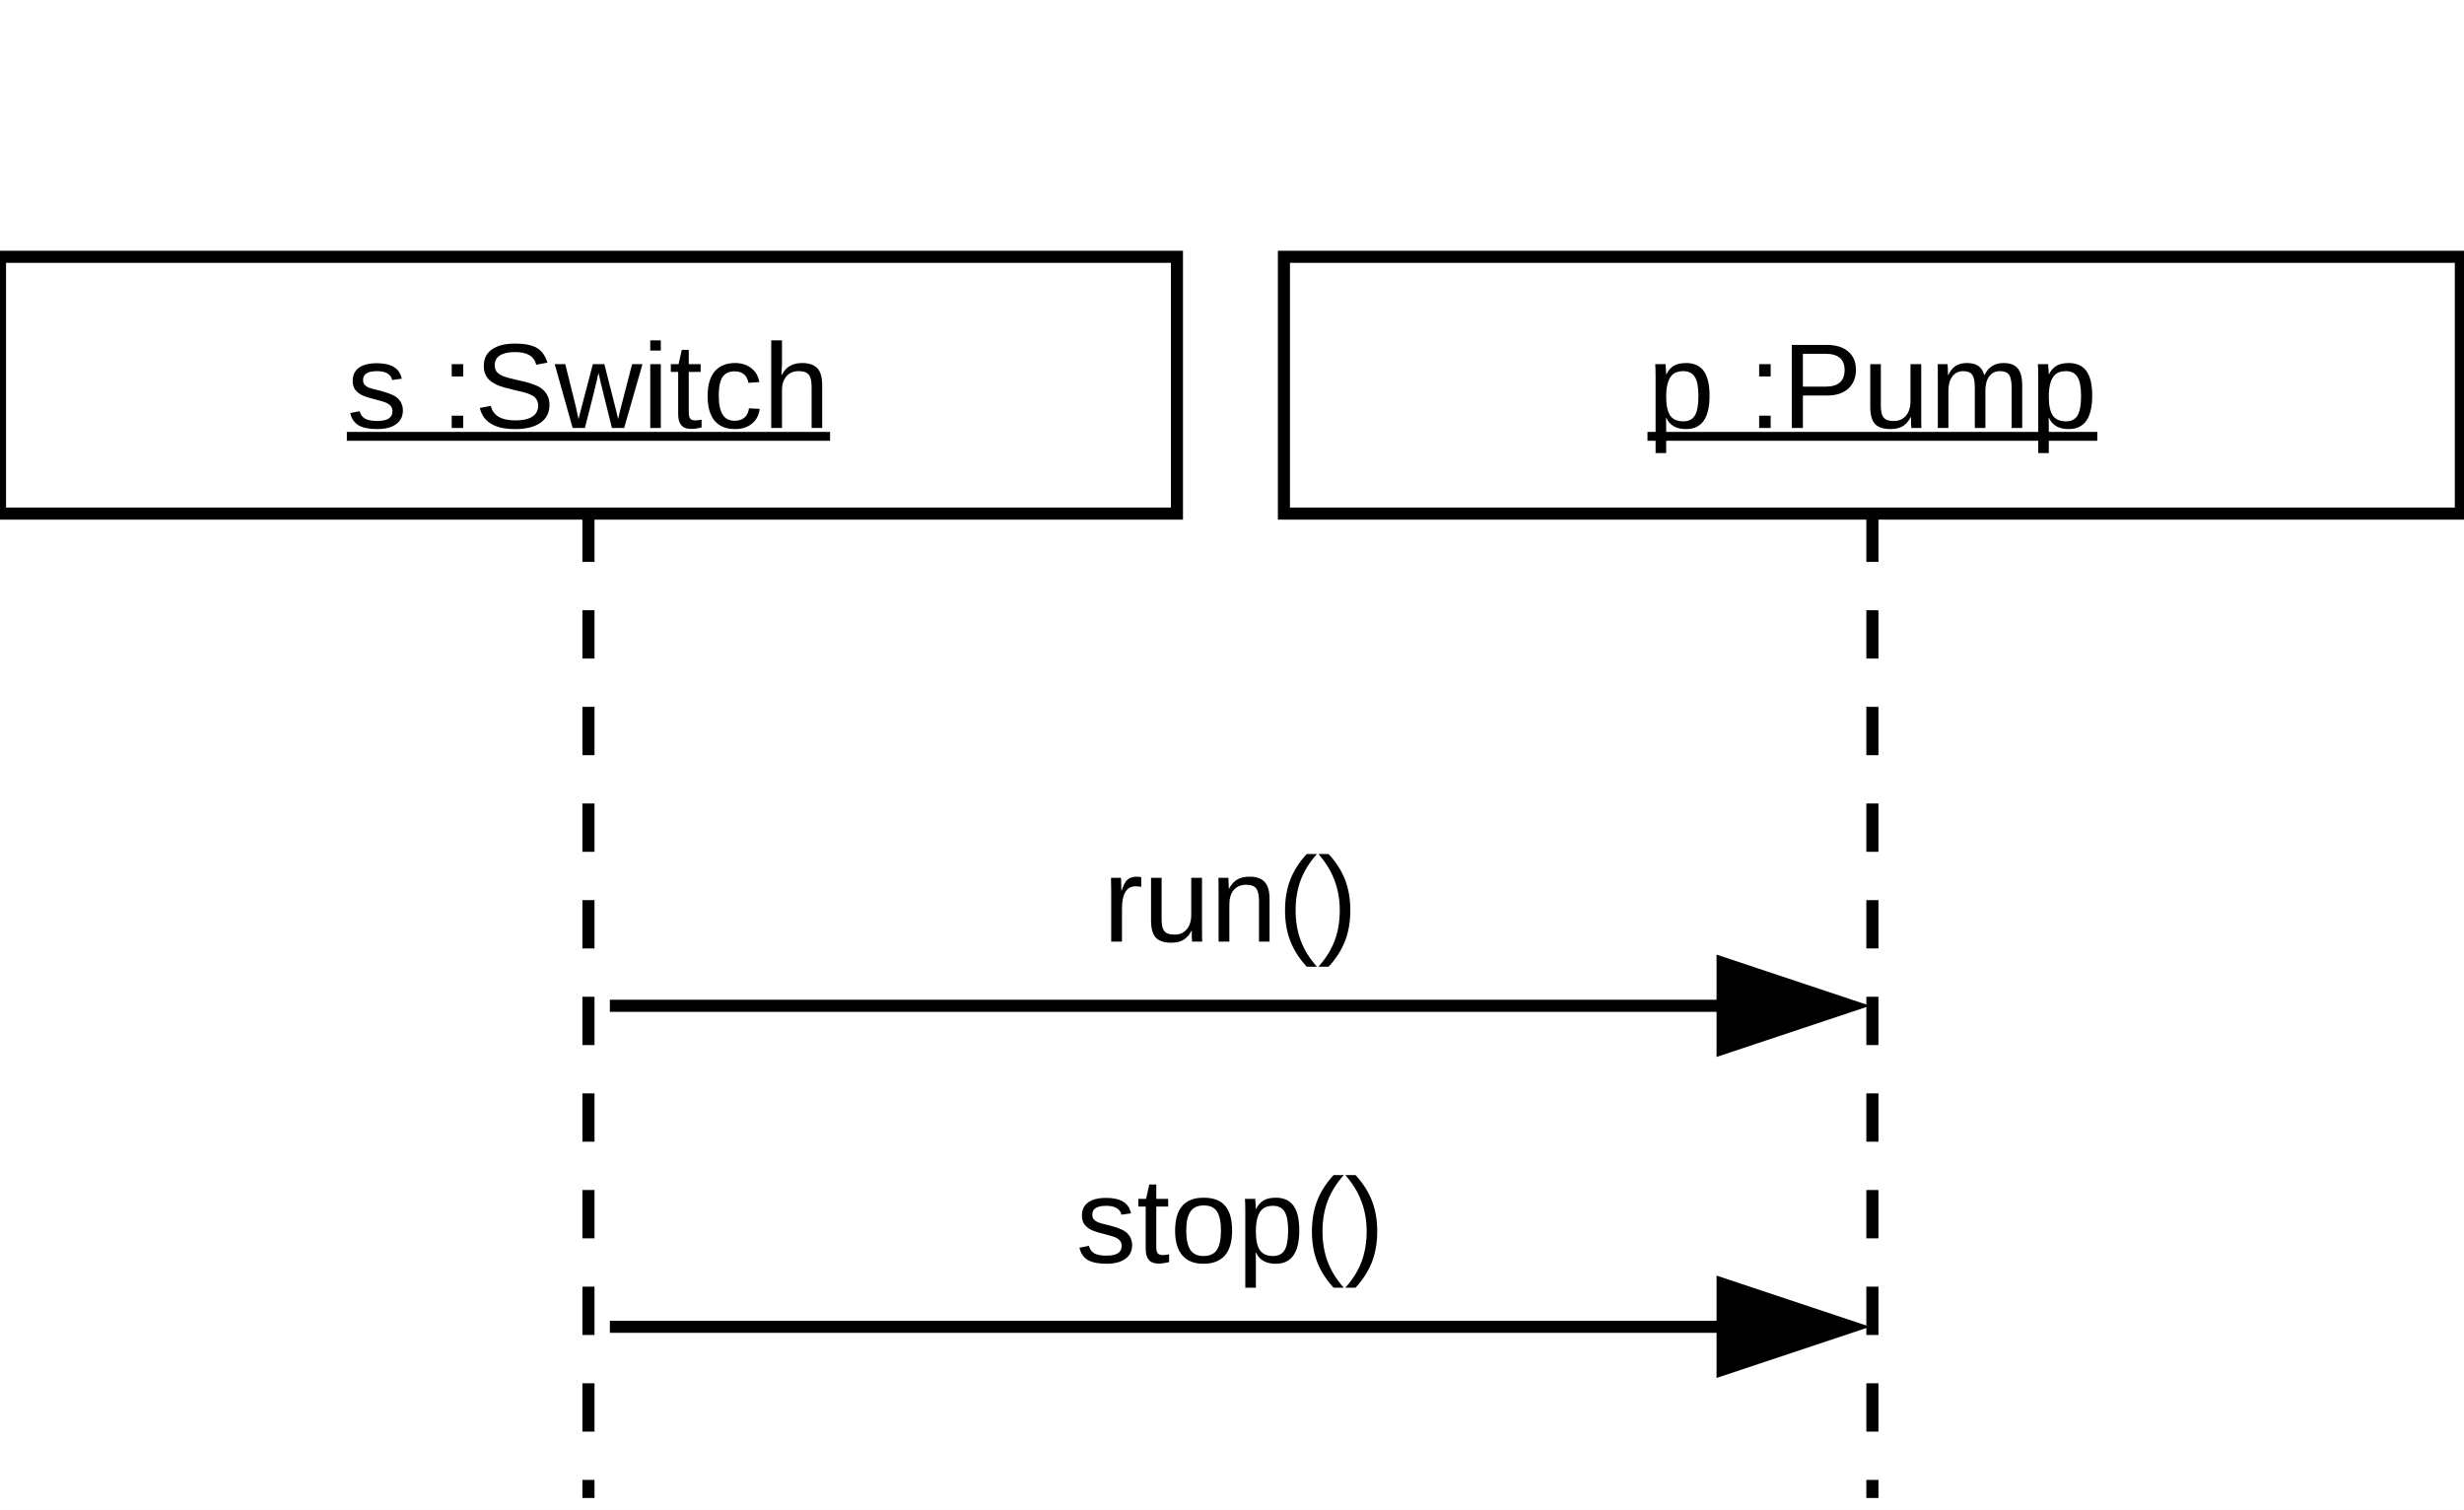
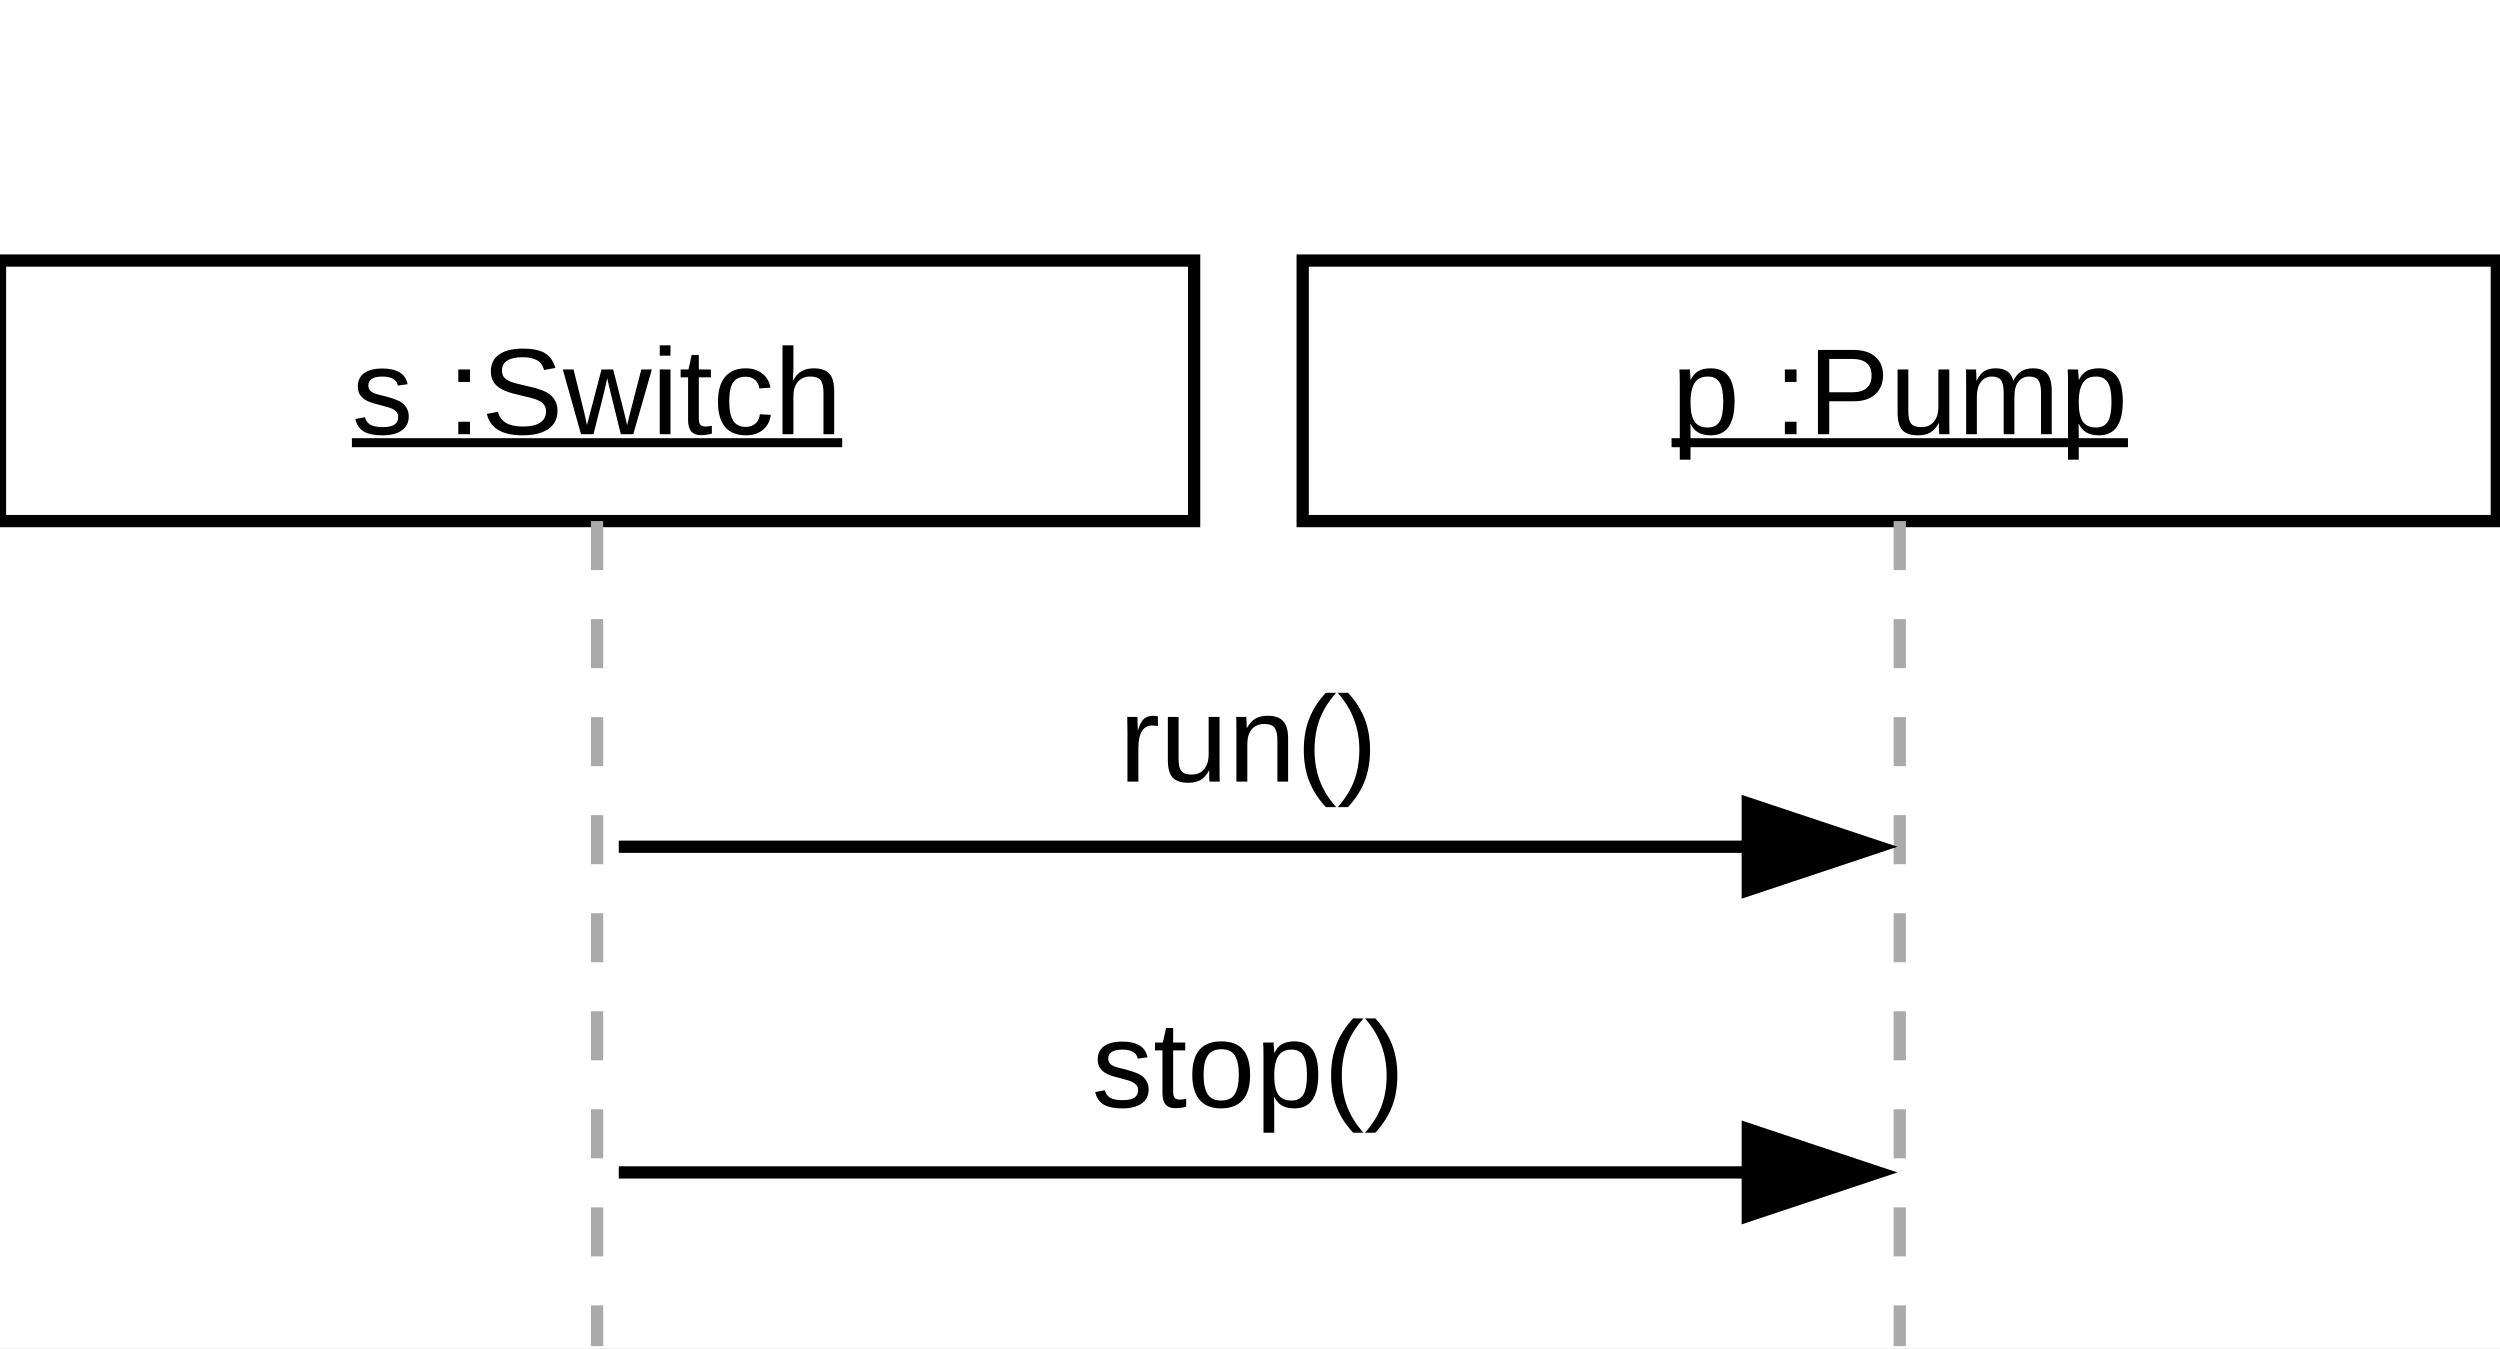
- <svg xmlns="http://www.w3.org/2000/svg" baseProfile="full" height="125px" version="1.1" width="204px">
+ <svg xmlns="http://www.w3.org/2000/svg" baseProfile="full" height="110px" version="1.1" width="204px">
  <defs />
  <g id="shapes" transform="scale(1.0)">
    <rect fill="white" height="100%" width="100%" x="0" y="0" />
    <rect fill="white" height="21.26" stroke="black" stroke-width="1" width="97.441" x="0.0" y="21.26" />
    <text fill="black" font-family="Arial, Helvetica, sans-serif" font-size="10px" text-anchor="middle" text-decoration="underline" x="48.72" y="35.433">s :Switch</text>
    <rect fill="white" height="21.26" stroke="black" stroke-width="1" width="97.441" x="106.299" y="21.26" />
    <text fill="black" font-family="Arial, Helvetica, sans-serif" font-size="10px" text-anchor="middle" text-decoration="underline" x="155.02" y="35.433">p :Pump</text>
-     <line stroke="black" stroke-dasharray="4" stroke-width="1" x1="48.72" x2="48.72" y1="42.52" y2="124.016" />
-     <line stroke="black" stroke-dasharray="4" stroke-width="1" x1="155.02" x2="155.02" y1="42.52" y2="124.016" />
-     <text fill="black" font-family="Arial, Helvetica, sans-serif" font-size="10px" text-anchor="middle" x="101.87" y="77.953">run()</text>
-     <line stroke="black" stroke-width="1" x1="50.492" x2="151.476" y1="83.268" y2="83.268" />
-     <polygon fill="black" points="142.618,86.811 153.248,83.268 142.618,79.724" stroke="black" />
-     <text fill="black" font-family="Arial, Helvetica, sans-serif" font-size="10px" text-anchor="middle" x="101.87" y="104.528">stop()</text>
-     <line stroke="black" stroke-width="1" x1="50.492" x2="151.476" y1="109.843" y2="109.843" />
-     <polygon fill="black" points="142.618,113.386 153.248,109.843 142.618,106.299" stroke="black" />
+     <line stroke="#aaaaaa" stroke-dasharray="4" stroke-width="1" x1="48.72" x2="48.72" y1="42.52" y2="109.843" />
+     <line stroke="#aaaaaa" stroke-dasharray="4" stroke-width="1" x1="155.02" x2="155.02" y1="42.52" y2="109.843" />
+     <text fill="black" font-family="Arial, Helvetica, sans-serif" font-size="10px" text-anchor="middle" x="101.87" y="63.78">run()</text>
+     <line stroke="black" stroke-width="1" x1="50.492" x2="151.476" y1="69.094" y2="69.094" />
+     <polygon fill="black" points="142.618,72.638 153.248,69.094 142.618,65.551" stroke="black" />
+     <text fill="black" font-family="Arial, Helvetica, sans-serif" font-size="10px" text-anchor="middle" x="101.87" y="90.354">stop()</text>
+     <line stroke="black" stroke-width="1" x1="50.492" x2="151.476" y1="95.669" y2="95.669" />
+     <polygon fill="black" points="142.618,99.213 153.248,95.669 142.618,92.126" stroke="black" />
  </g>
</svg>
